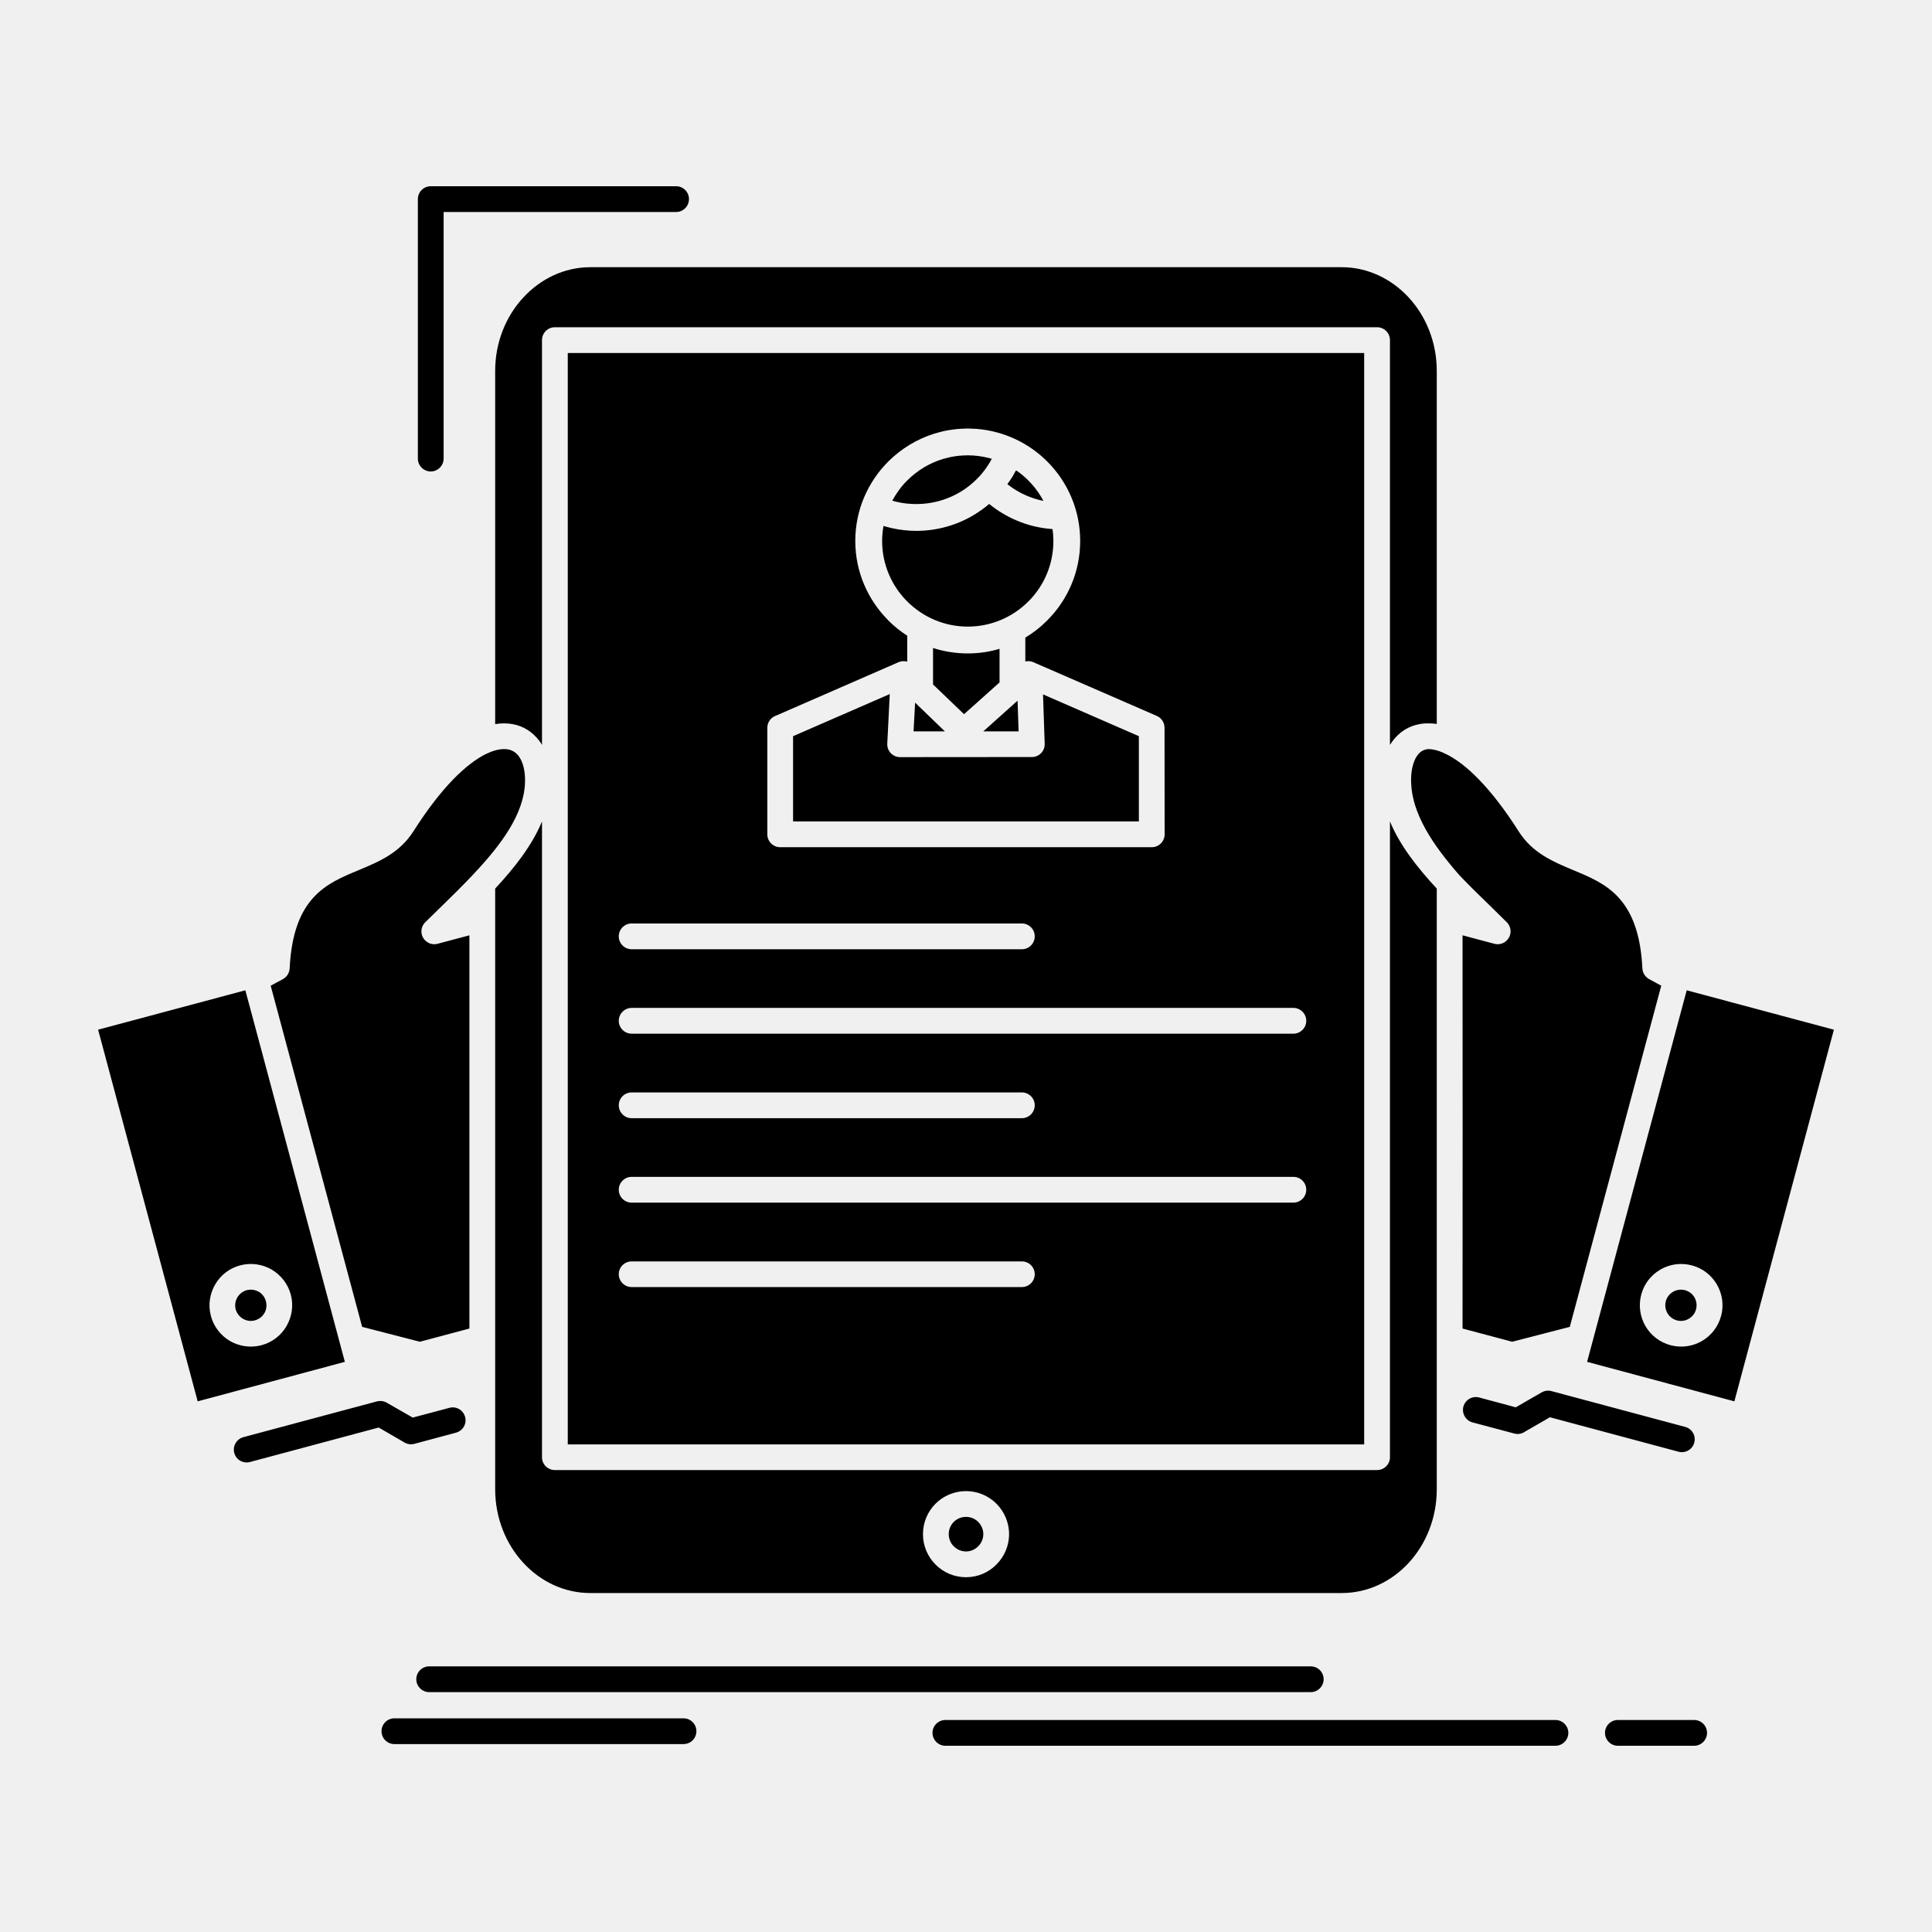
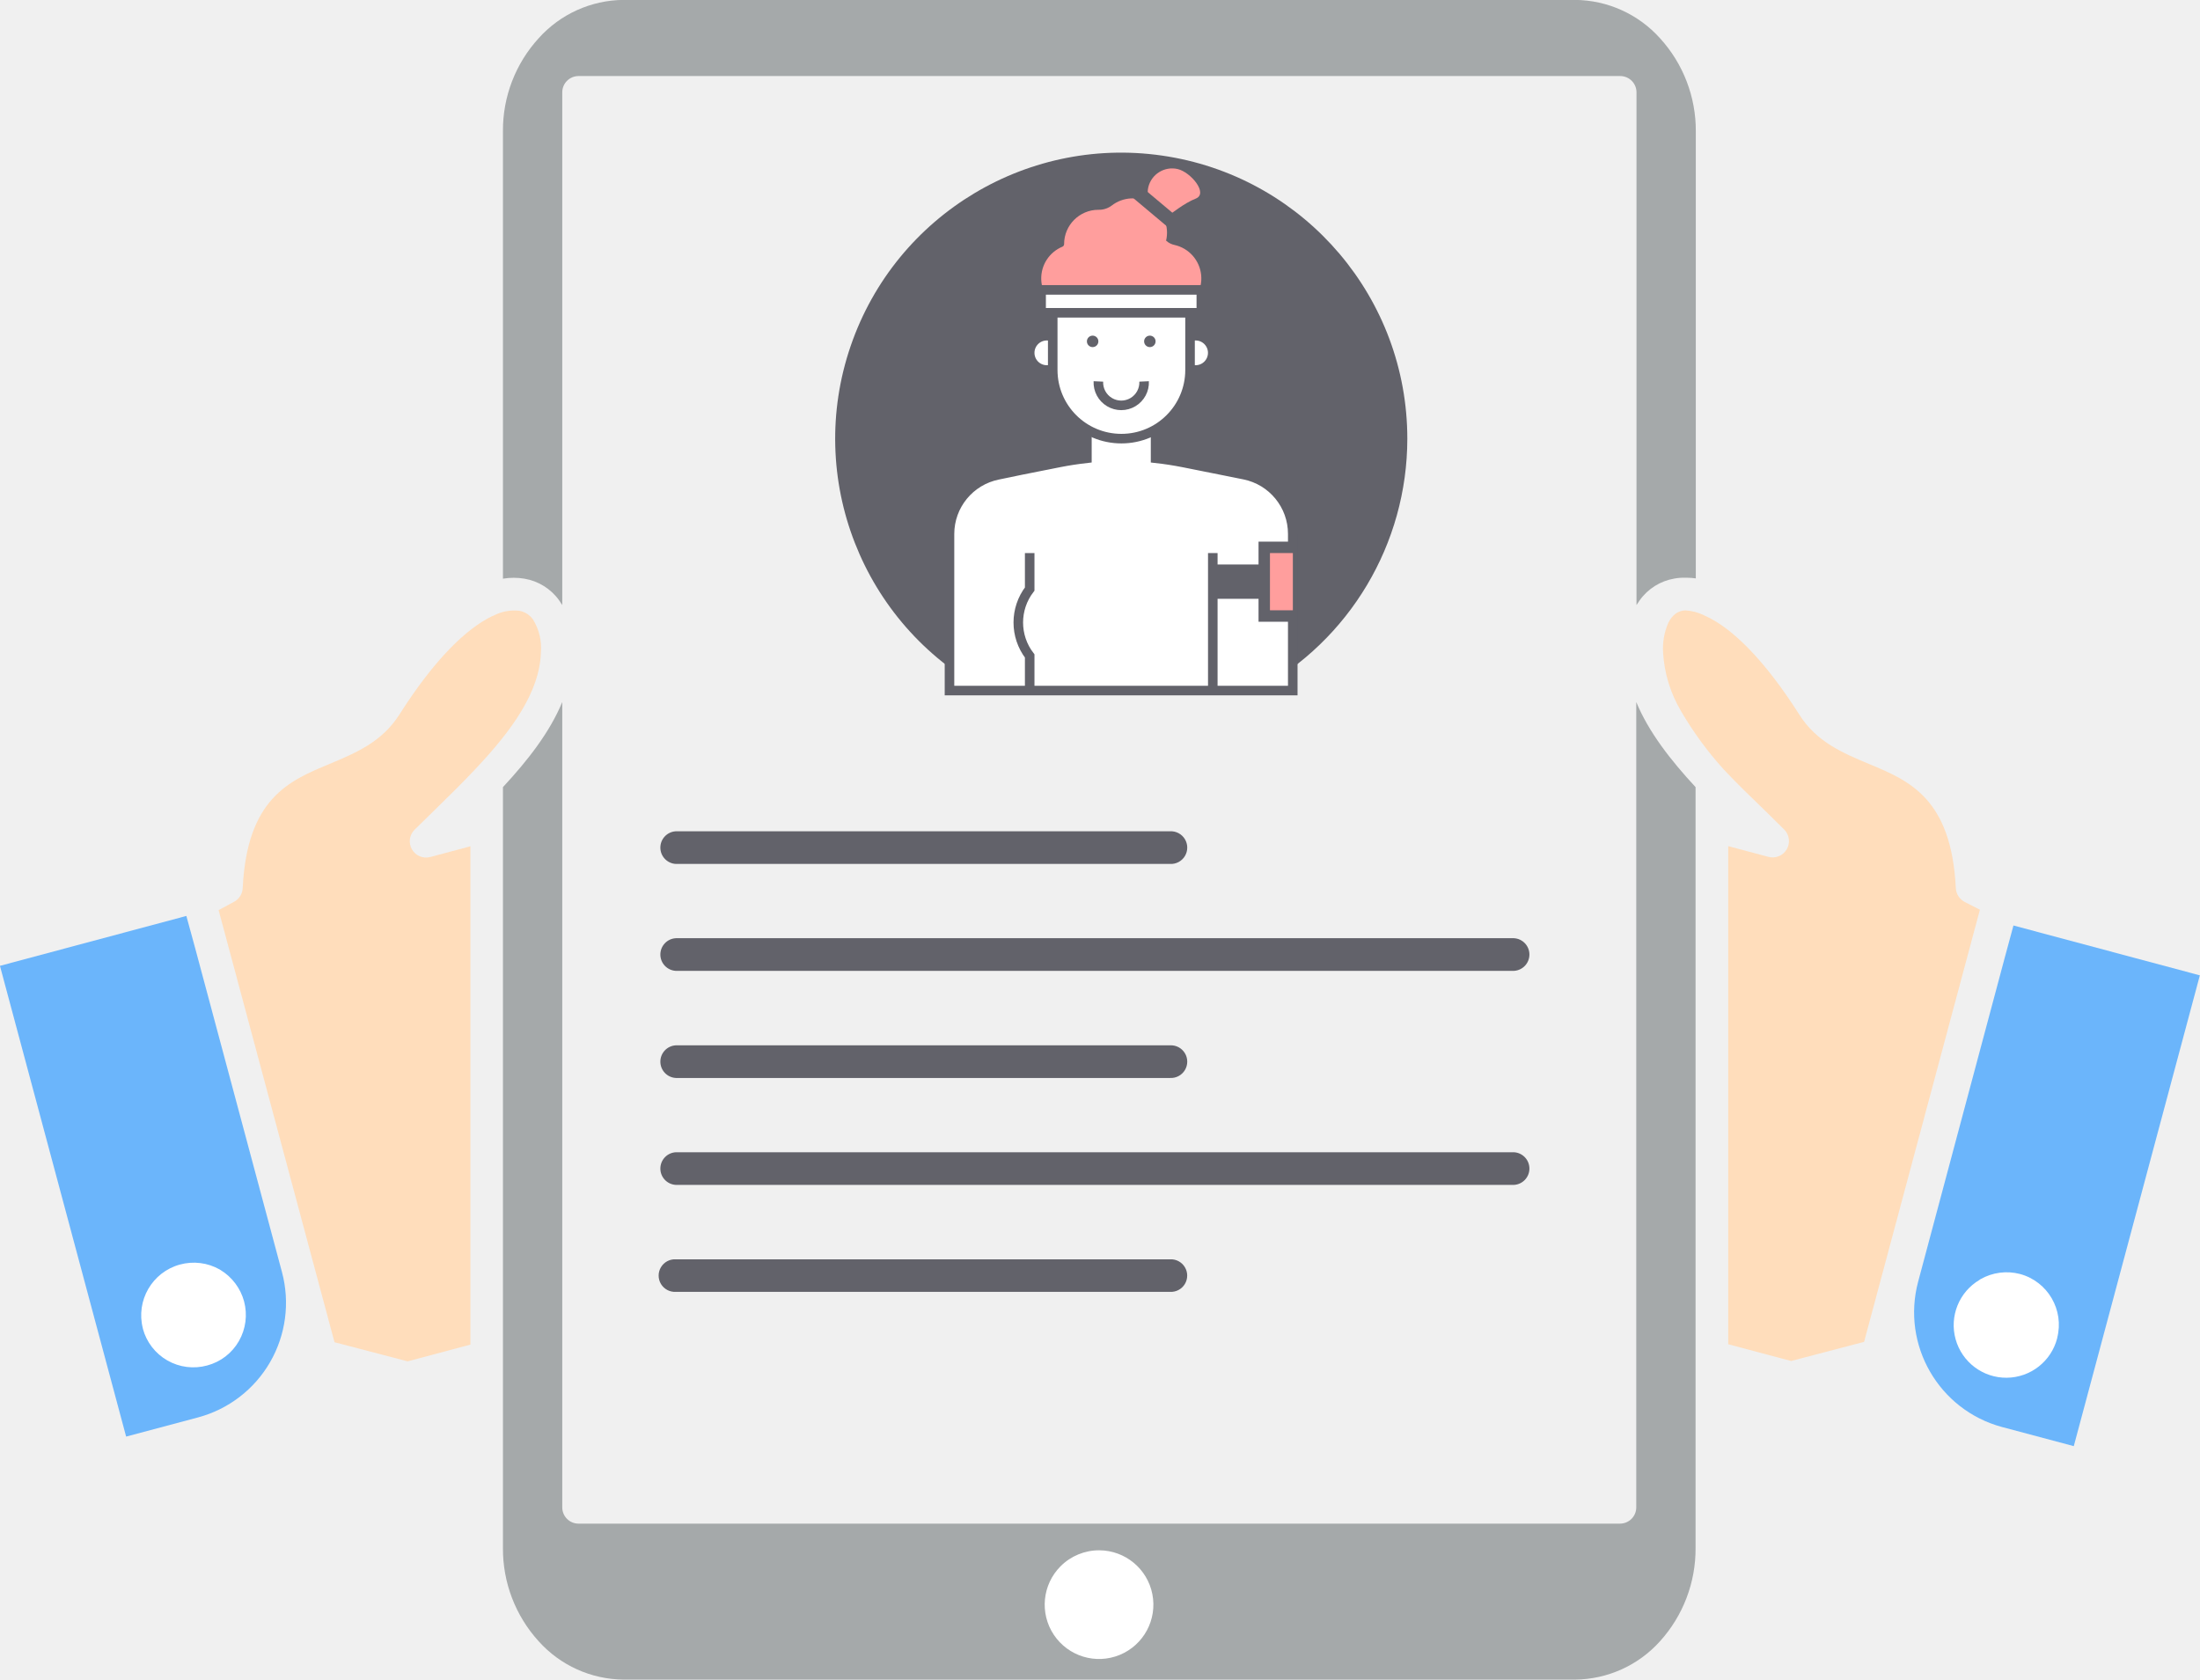
- <svg xmlns="http://www.w3.org/2000/svg" height="512px" style="enable-background:new 0 0 512 512;" version="1.1" viewBox="0 0 512 512" width="512px" xml:space="preserve">
-   <g id="_x32_61_x2C__resume_x2C__employee_x2C__hiring_x2C__hr_x2C__profile">
-     <g>
-       <path d="M271.719,168.973v6.329c0.693-0.167,1.471-0.111,2.138,0.194l0,0    c0.223,0.083,0.443,0.166,0.639,0.277l32.091,13.963c1.275,0.556,2.027,1.832,2.027,3.137l0.025,28.232    c0,1.889-1.526,3.414-3.413,3.414H206.76c-1.86,0-3.415-1.525-3.415-3.414v-28.232c0-1.498,0.972-2.775,2.306-3.219l32.451-14.158    h0.028l0.054-0.027l0,0l0.056-0.027h0.028l0.056-0.029l0,0l0.055-0.027h0.028h0.056l0.026-0.027h0.028l0.056-0.028l0,0h0.056    l0.026-0.027h0.056h0.028l0.028-0.028h0.054l0,0h0.084l0,0l0.054-0.027h0.028h0.028h0.056v-0.027h0.083l0,0h0.056h0.028h0.026    h0.056h0.028h0.056l0,0h0.054h0.028h0.056h0.026h0.028h0.056l0,0h0.083h0.028h0.028h0.056l0,0h0.054l0.028,0.027h0.056h0.028    h0.026l0.056,0.027l0,0h0.056h0.028l0.054,0.028h0.028h0.028l0.055,0.027h0.056h0.028l0,0v-6.856    c-1.804-1.166-3.497-2.525-5.025-4.053l-0.193-0.222c-5.274-5.358-8.551-12.742-8.551-20.849c0-8.217,3.358-15.656,8.744-21.042    c3.36-3.358,7.524-5.913,12.16-7.384h0.055c0.61-0.194,1.249-0.361,1.888-0.527l0.223-0.056h0.054l0.277-0.083l0.279-0.057    l0.111-0.027l0.167-0.027l0.583-0.111l0.277-0.056h0.084l0.193-0.027l0.167-0.028l0.139-0.027l0.251-0.027h0.028l0.305-0.057    h0.026l0.251-0.027l0.139-0.027h0.167l0.195-0.027l0.083-0.027l0.277-0.029h0.028h0.277l0.084-0.027h0.221l0.167-0.027h0.112    h0.249h0.056l0.305-0.028h0.026h0.251h0.139l0.167-0.027h0.221h0.084h0.305h0.083h0.112h0.11h0.083l0,0h0.112l0.111,0.027h0.082    h0.057h0.056h0.11h0.195h0.026h0.084h0.082l0.112,0.028h0.111l0,0h0.082h0.112h0.193v0.027h0.112h0.11h0.082    c7.358,0.555,13.965,3.775,18.85,8.661c5.386,5.386,8.718,12.825,8.718,21.042s-3.332,15.686-8.745,21.07    C275.799,166.168,273.856,167.695,271.719,168.973 M167.397,251.559c-1.888,0-3.415-1.527-3.415-3.414    c0-1.889,1.527-3.415,3.415-3.415h103.405c1.889,0,3.415,1.526,3.415,3.415c0,1.887-1.526,3.414-3.415,3.414H167.397z     M167.397,273.934c-1.888,0-3.415-1.527-3.415-3.415c0-1.86,1.527-3.415,3.415-3.415h175.359c1.888,0,3.415,1.555,3.415,3.415    c0,1.888-1.527,3.415-3.415,3.415H167.397z M167.397,296.335c-1.888,0-3.415-1.554-3.415-3.414c0-1.888,1.527-3.415,3.415-3.415    h103.405c1.889,0,3.415,1.527,3.415,3.415c0,1.86-1.526,3.414-3.415,3.414H167.397z M167.397,318.71    c-1.888,0-3.415-1.526-3.415-3.415c0-1.887,1.527-3.414,3.415-3.414h175.359c1.888,0,3.415,1.527,3.415,3.414    c0,1.889-1.527,3.415-3.415,3.415H167.397z M167.397,341.085c-1.888,0-3.415-1.527-3.415-3.415c0-1.859,1.527-3.387,3.415-3.387    h103.405c1.889,0,3.415,1.527,3.415,3.387c0,1.888-1.526,3.415-3.415,3.415H167.397z M259.227,403.322    c-0.806-0.832-1.971-1.332-3.22-1.332c-1.277,0-2.415,0.5-3.248,1.332c-0.833,0.833-1.332,1.972-1.332,3.248    c0,1.249,0.498,2.416,1.332,3.22c0.833,0.833,1.971,1.361,3.248,1.361c1.249,0,2.414-0.528,3.22-1.361    c0.834-0.804,1.36-1.971,1.36-3.22C260.587,405.294,260.061,404.155,259.227,403.322z M383.064,199.758    c-0.223-0.083-0.417-0.166-0.584-0.277c-1.442-0.639-2.748-0.943-3.885-0.971c-0.723,0.027-1.416,0.277-1.944,0.638    c-0.639,0.444-1.165,1.11-1.581,1.943c-0.777,1.583-1.195,3.72-1.111,6.246c0.111,4.164,1.555,8.245,3.747,12.241    c2.304,4.193,5.47,8.246,8.938,12.242c2.805,2.971,5.831,5.886,8.801,8.773l3.858,3.803c1.333,1.332,1.36,3.47,0.028,4.803    c-0.889,0.916-2.138,1.221-3.303,0.916l-8.44-2.249c0.028,34.728,0.028,69.456,0,104.211l13.159,3.499l15.268-3.943l24.235-90.414    l-3.221-1.748c-1.082-0.611-1.721-1.693-1.777-2.832c-0.916-18.794-9.772-22.486-18.044-25.928    c-5.635-2.36-11.076-4.608-14.74-10.383C395.057,208.67,388.395,202.313,383.064,199.758z M436.03,351.383    c-1.388-2.441-1.86-5.385-1.083-8.299c0.75-2.859,2.582-5.137,4.941-6.552l0.167-0.111c2.415-1.388,5.386-1.86,8.3-1.083    c2.943,0.777,5.247,2.666,6.663,5.108c1.388,2.415,1.86,5.357,1.11,8.245l-0.027,0.055c-0.777,2.915-2.666,5.246-5.108,6.662    c-2.415,1.389-5.386,1.86-8.3,1.083C439.778,355.714,437.446,353.826,436.03,351.383z M446.996,262.44l-24.902,92.885l-1.498,5.58    l39.031,10.466l26.372-98.493L446.996,262.44z M129.532,199.48c-0.193,0.111-0.388,0.194-0.583,0.25    c-5.329,2.582-11.992,8.939-19.404,20.598c-3.692,5.774-9.105,8.022-14.768,10.383c-8.273,3.441-17.1,7.134-18.016,25.928    c-0.056,1.139-0.695,2.221-1.778,2.832l-3.248,1.748l24.235,90.414l15.296,3.943l13.131-3.499V247.866l-8.44,2.249    c-1.137,0.305-2.415,0-3.303-0.916c-1.305-1.333-1.305-3.471,0.055-4.803l3.858-3.775c2.915-2.859,5.857-5.719,8.634-8.661    c0.084-0.11,0.194-0.222,0.305-0.333c7.386-7.828,13.382-15.935,13.631-24.318c0.083-2.914-0.5-5.302-1.637-6.884    c-0.723-0.972-1.722-1.638-2.915-1.833C133.197,198.37,131.504,198.62,129.532,199.48z M143.635,197.398V90.134    c0-1.888,1.526-3.414,3.415-3.414h217.887c1.888,0,3.415,1.526,3.415,3.414v107.265c0.223-0.333,0.443-0.666,0.666-0.971    c1.776-2.416,4.247-4.025,7.273-4.553c0.777-0.14,1.582-0.195,2.415-0.167h0.056h0.027h0.027h0.028h0.056h0.027    c0.584,0,1.223,0.056,1.833,0.139V98.322c0-7.633-2.86-14.545-7.468-19.514c-4.552-4.914-10.827-7.996-17.711-7.996h-199.15    c-6.912,0-13.159,3.082-17.711,7.996c-4.636,4.969-7.496,11.881-7.496,19.514v93.58c1.611-0.277,3.109-0.25,4.498-0.027    c3.027,0.527,5.496,2.137,7.273,4.553C143.219,196.732,143.44,197.065,143.635,197.398z M256.007,395.16    c3.138,0,5.996,1.277,8.051,3.332c2.053,2.054,3.358,4.914,3.358,8.078c0,3.137-1.306,5.995-3.358,8.051    c-2.055,2.082-4.913,3.358-8.051,3.358c-3.166,0-6.024-1.276-8.079-3.358c-2.053-2.056-3.331-4.914-3.331-8.051    c0-3.164,1.277-6.024,3.331-8.078C249.983,396.438,252.841,395.16,256.007,395.16z M131.225,354.492v0.084v0.11v0.056v39.919    c0,7.634,2.86,14.546,7.496,19.544c4.552,4.913,10.799,7.966,17.711,7.966h199.15c6.884,0,13.159-3.053,17.711-7.966    c4.607-4.998,7.468-11.91,7.468-19.544v-39.919v-0.056V243.425v-7.938c-5.22-5.637-9.8-11.494-12.409-17.795v168.503    c0,1.859-1.527,3.387-3.415,3.387H147.049c-1.888,0-3.415-1.527-3.415-3.387V217.691c-2.609,6.301-7.163,12.158-12.41,17.795    v7.938v0.083v0.084V354.492z M77.066,343.084c0.777,2.914,0.277,5.857-1.111,8.299c-1.388,2.443-3.748,4.331-6.635,5.108    c-2.915,0.777-5.885,0.306-8.328-1.083c-2.415-1.416-4.331-3.747-5.108-6.662v-0.055c-0.777-2.888-0.277-5.83,1.111-8.245    c1.388-2.442,3.72-4.331,6.635-5.108s5.885-0.305,8.328,1.083l0.167,0.111C74.457,337.947,76.289,340.225,77.066,343.084z     M66.85,269.242l-1.832-6.802l-39.017,10.438l26.386,98.493l39.003-10.466L66.85,269.242z M70.07,347.996    c0.528-0.916,0.695-2.053,0.39-3.164c-0.279-1.055-0.944-1.916-1.778-2.442l-0.139-0.056c-0.888-0.527-1.971-0.694-3.053-0.445    l-0.112,0.029c-1.083,0.305-1.971,1.026-2.497,1.943c-0.5,0.859-0.695,1.971-0.444,3.053l0.026,0.084    c0.305,1.082,1.028,1.971,1.944,2.498s2.027,0.721,3.136,0.416C68.654,349.606,69.542,348.885,70.07,347.996z M236.464,132.69    l1.415,0.36c1.555,0.361,3.222,0.527,4.941,0.527c4.887,0,9.411-1.526,13.103-4.136c1.249-0.889,2.388-1.888,3.442-2.998    l0.277-0.278v-0.027l0.057-0.056l0.027-0.056l0.055-0.027l0.057-0.056v-0.028l0.027-0.027l0.055-0.055l0.028-0.057h0.027    l0.028-0.055l0.057-0.056l0,0l0.026-0.028l0.056-0.055l0.028-0.057h0.028l0.026-0.055l0.056-0.056l0,0l0.028-0.056l0.056-0.056    l0.026-0.027v-0.028l0.057-0.055l0.028-0.028l0,0c0.666-0.805,1.249-1.665,1.804-2.581l0.556-1    c-1.555-0.444-3.165-0.75-4.83-0.859l0,0h-0.085l0,0l-0.221-0.029h-0.028h-0.056h-0.026h-0.085l0,0h-0.054h-0.057h-0.027h-0.083    l0,0H257.2l0,0h-0.083h-0.027h-0.057l-0.054-0.027h-0.028h-0.056h-0.028h-0.083l0,0H256.7h-0.026h-0.028h-0.084l0,0h-0.083h-0.251    h-0.054h-0.167l-0.11,0.027h-0.112h-0.193h-0.028h-0.223h-0.028l-0.221,0.029h-0.084h-0.139l-0.139,0.026h-0.083h-0.195h-0.028    l-0.221,0.028h-0.056l-0.167,0.027l-0.111,0.027h-0.112l-0.165,0.028h-0.056l-0.223,0.028h-0.026l-0.195,0.027l-0.084,0.027    h-0.139l-0.139,0.028l-0.056,0.027l-0.221,0.028l0,0l-0.223,0.027l-0.055,0.027l-0.556,0.111h-0.026    c-0.446,0.111-0.861,0.223-1.277,0.333h-0.056l-0.167,0.056l-0.111,0.027c-3.636,1.083-6.912,3.082-9.549,5.719    C238.851,128.887,237.519,130.719,236.464,132.69z M262.142,133.551c-0.667,0.583-1.389,1.139-2.109,1.638    c-4.859,3.47-10.827,5.497-17.212,5.497c-2.166,0-4.331-0.25-6.468-0.723c-0.749-0.166-1.47-0.36-2.22-0.582    c-0.223,1.305-0.361,2.637-0.361,3.969c0,6.191,2.499,11.826,6.496,15.879l0.167,0.167c4.108,4.108,9.772,6.662,16.045,6.662    c6.245,0,11.936-2.554,16.045-6.662c4.107-4.081,6.635-9.771,6.635-16.046c0-1.055-0.084-2.109-0.223-3.137    c-3.359-0.222-6.607-1.027-9.578-2.304C266.749,136.799,264.307,135.327,262.142,133.551z M268.109,126.639    c-0.306,0.443-0.583,0.916-0.916,1.332l-0.221,0.361c1.581,1.221,3.302,2.276,5.162,3.053c1.388,0.584,2.86,1.056,4.387,1.361    c-1.055-1.999-2.416-3.831-3.997-5.414c-1-0.999-2.083-1.915-3.248-2.692l-0.223,0.36l-0.139,0.25l-0.139,0.25l-0.139,0.25    l-0.277,0.5L268.109,126.639z M260.587,193.817h9.354l-0.277-8.134L260.587,193.817z M242.515,186.211l-0.416,7.606h8.3    L242.515,186.211z M276.411,184.019l0.444,13.103c0.054,1.888-1.417,3.442-3.276,3.498l-35.062,0.027    c-1.86,0-3.387-1.527-3.387-3.414l0.667-13.297l-25.623,11.159v22.597h91.637v-22.597L276.411,184.019z M264.89,180.854v-8.911    c-2.664,0.806-5.496,1.222-8.411,1.222c-3.22,0-6.301-0.5-9.216-1.443v9.66l8.216,7.885L264.89,180.854z M449.051,347.996    c0.526-0.916,0.721-2.053,0.416-3.164c-0.277-1.055-0.944-1.916-1.805-2.442l-0.14-0.056c-0.86-0.527-1.942-0.694-3.025-0.445    l-0.11,0.029c-1.111,0.305-1.999,1.026-2.527,1.943c-0.5,0.859-0.693,1.971-0.416,3.053l0.028,0.084    c0.277,1.082,0.999,1.971,1.915,2.498s2.055,0.721,3.165,0.416C447.635,349.606,448.522,348.885,449.051,347.996z     M390.227,376.951c-1.805-0.5-2.887-2.36-2.415-4.192c0.5-1.805,2.36-2.888,4.164-2.415l9.716,2.609l6.884-3.97    c0.806-0.444,1.722-0.556,2.556-0.333l35.449,9.494c1.832,0.472,2.914,2.359,2.414,4.164c-0.472,1.832-2.359,2.887-4.164,2.414    l-34.089-9.133l-6.689,3.859c-0.777,0.527-1.777,0.721-2.776,0.443L390.227,376.951z M113.737,448.433    c-1.888,0-3.415-1.555-3.415-3.414c0-1.889,1.527-3.415,3.415-3.415h233.628c1.888,0,3.414,1.526,3.414,3.415    c0,1.859-1.526,3.414-3.414,3.414H113.737z M250.538,462.646c-1.886,0-3.415-1.554-3.415-3.414c0-1.888,1.529-3.415,3.415-3.415    h161.675c1.858,0,3.413,1.527,3.413,3.415c0,1.86-1.555,3.414-3.413,3.414H250.538z M428.757,462.646    c-1.888,0-3.415-1.554-3.415-3.414c0-1.888,1.527-3.415,3.415-3.415h20.21c1.888,0,3.414,1.527,3.414,3.415    c0,1.86-1.526,3.414-3.414,3.414H428.757z M104.521,462.201c-1.888,0-3.415-1.527-3.415-3.413c0-1.889,1.527-3.415,3.415-3.415    h76.618c1.887,0,3.413,1.526,3.413,3.415c0,1.886-1.526,3.413-3.413,3.413H104.521z M119.094,373.092    c1.804-0.5,3.692,0.583,4.164,2.415c0.5,1.805-0.583,3.664-2.415,4.164l-11.049,2.97c-0.999,0.25-1.999,0.057-2.776-0.471    l-6.661-3.859l-34.09,9.133c-1.832,0.5-3.692-0.583-4.192-2.415c-0.472-1.804,0.61-3.664,2.415-4.164l35.449-9.493    c0.833-0.195,1.75-0.111,2.555,0.36l6.884,3.942L119.094,373.092z M179.167,49.354c1.888,0,3.415,1.526,3.415,3.414    s-1.526,3.415-3.415,3.415h-61.599v65.347c0,1.86-1.527,3.415-3.415,3.415c-1.888,0-3.415-1.555-3.415-3.415V52.769    c0-1.888,1.527-3.414,3.415-3.414H179.167z M361.521,93.549H150.464V382.78h211.058V93.549z" style="fill-rule:evenodd;clip-rule:evenodd;" />
+ <svg xmlns="http://www.w3.org/2000/svg" viewBox="0 0 460.3 351.36">
+   <defs>
+     <style>.cls-1,.cls-7{fill:#62626a;}.cls-1,.cls-2,.cls-3,.cls-4,.cls-5,.cls-6{fill-rule:evenodd;}.cls-3{fill:#fdb;}.cls-4{fill:#a5a9aa;}.cls-5{fill:#6bb5fb;}.cls-6,.cls-8{fill:#fff;}.cls-8{stroke:#62626a;stroke-miterlimit:10;stroke-width:2px;}.cls-9{fill:#ff9e9d;}</style>
+   </defs>
+   <g id="Capa_1" data-name="Capa 1">
+     <path class="cls-1" d="M167.41,247.77a3.42,3.42,0,0,1,0-6.83h103.4a3.42,3.42,0,1,1,0,6.83Z" transform="translate(-26.01 -67.02)" />
+     <path class="cls-1" d="M167.41,270.14a3.42,3.42,0,0,1,0-6.83H342.77a3.42,3.42,0,0,1,0,6.83Z" transform="translate(-26.01 -67.02)" />
+     <path class="cls-1" d="M167.41,292.55a3.42,3.42,0,0,1,0-6.83h103.4a3.42,3.42,0,1,1,0,6.83Z" transform="translate(-26.01 -67.02)" />
+     <path class="cls-1" d="M167.41,314.92a3.42,3.42,0,0,1,0-6.83H342.77a3.42,3.42,0,0,1,0,6.83Z" transform="translate(-26.01 -67.02)" />
+     <path class="cls-1" d="M167.41,337.3a3.41,3.41,0,1,1,0-6.81h103.4a3.41,3.41,0,1,1,0,6.81Z" transform="translate(-26.01 -67.02)" />
+     <path class="cls-2" d="M259.24,399.53A4.5,4.5,0,0,0,256,398.2a4.54,4.54,0,0,0-4.58,4.58,4.48,4.48,0,0,0,1.33,3.22,4.58,4.58,0,0,0,3.25,1.36,4.64,4.64,0,0,0,4.58-4.58A4.6,4.6,0,0,0,259.24,399.53Z" transform="translate(-26.01 -67.02)" />
+     <path class="cls-3" d="M383.08,196a2.7,2.7,0,0,1-.59-.28,10.35,10.35,0,0,0-3.88-1,3.8,3.8,0,0,0-1.95.64,5.07,5.07,0,0,0-1.58,1.94,13.47,13.47,0,0,0-1.11,6.25,27.2,27.2,0,0,0,3.75,12.24A72.61,72.61,0,0,0,386.66,228c2.8,3,5.83,5.89,8.8,8.77l3.86,3.81a3.42,3.42,0,0,1-3.28,5.72l-8.44-2.25q0,52.08,0,104.21l13.16,3.5,15.27-4,24.23-90.41L437,255.68a3.47,3.47,0,0,1-1.78-2.83c-.91-18.79-9.77-22.49-18-25.93-5.63-2.36-11.08-4.61-14.74-10.38C395.07,204.88,388.41,198.52,383.08,196Z" transform="translate(-26.01 -67.02)" />
+     <path class="cls-3" d="M129.54,195.69a2.67,2.67,0,0,1-.58.25c-5.33,2.58-12,8.94-19.4,20.6-3.69,5.77-9.11,8-14.77,10.38-8.27,3.44-17.1,7.14-18,25.93A3.43,3.43,0,0,1,75,255.68l-3.25,1.75L96,347.84l15.3,4,13.13-3.5V244.08L116,246.33a3.41,3.41,0,0,1-3.25-5.72l3.86-3.78c2.91-2.86,5.86-5.72,8.63-8.66.09-.11.2-.22.31-.33,7.38-7.83,13.38-15.94,13.63-24.32a11.31,11.31,0,0,0-1.64-6.88,4.51,4.51,0,0,0-2.91-1.84A9.22,9.22,0,0,0,129.54,195.69Z" transform="translate(-26.01 -67.02)" />
+     <path class="cls-4" d="M143.65,193.61V86.34a3.41,3.41,0,0,1,3.41-3.41H365a3.41,3.41,0,0,1,3.41,3.41V193.61c.23-.33.45-.67.67-1a11.23,11.23,0,0,1,7.27-4.55,11.36,11.36,0,0,1,2.42-.17h.22a12.85,12.85,0,0,1,1.83.14V94.53A28.68,28.68,0,0,0,373.31,75a24.17,24.17,0,0,0-17.72-8H156.44a24.11,24.11,0,0,0-17.71,8,28.56,28.56,0,0,0-7.49,19.51v93.58a13.6,13.6,0,0,1,4.5,0,11.23,11.23,0,0,1,7.27,4.55C143.23,192.94,143.45,193.28,143.65,193.61Z" transform="translate(-26.01 -67.02)" />
+     <path class="cls-4" d="M131.24,350.7v40.17a28.7,28.7,0,0,0,7.49,19.55,24.11,24.11,0,0,0,17.71,8H355.59a24.17,24.17,0,0,0,17.72-8,28.82,28.82,0,0,0,7.46-19.55V231.7c-5.22-5.64-9.8-11.5-12.41-17.8V382.41a3.4,3.4,0,0,1-3.41,3.38H147.06a3.4,3.4,0,0,1-3.41-3.38V213.9c-2.61,6.3-7.17,12.16-12.41,17.8v119Z" transform="translate(-26.01 -67.02)" />
+     <path class="cls-5" d="M66.86,265.45,65,258.65,26,269.09,52.4,367.58l15-4A24.83,24.83,0,0,0,85,333.14Z" transform="translate(-26.01 -67.02)" />
+     <path class="cls-2" d="M437,261.09" transform="translate(-26.01 -67.02)" />
+     <path class="cls-6" d="M70.08,344.21a4.23,4.23,0,0,0-1.39-5.61l-.13-.05a4.14,4.14,0,0,0-3.06-.45l-.11,0a4.19,4.19,0,0,0-2.5,1.94,4.23,4.23,0,0,0-.44,3.05l0,.09a4.19,4.19,0,0,0,1.94,2.5,4.1,4.1,0,0,0,3.14.41A4.21,4.21,0,0,0,70.08,344.21Z" transform="translate(-26.01 -67.02)" />
+     <path class="cls-6" d="M256,391.37a11.37,11.37,0,1,1-8.08,3.33A11.38,11.38,0,0,1,256,391.37Z" transform="translate(-26.01 -67.02)" />
+     <path id="gordomanga" class="cls-6" d="M77.08,339.3A11,11,0,0,1,76,347.59a10.84,10.84,0,0,1-6.64,5.11A10.93,10.93,0,0,1,55.9,345v-.06a11,11,0,0,1,7.74-13.35A11,11,0,0,1,72,332.63l.17.11A11.07,11.07,0,0,1,77.08,339.3Z" transform="translate(-26.01 -67.02)" />
+     <path class="cls-5" d="M427.34,335.16a24.86,24.86,0,0,0,17.56,30.42l15,4,26.38-98.5-39-10.43-1.84,6.8Z" transform="translate(-26.01 -67.02)" />
+     <path id="gordomanga-2" data-name="gordomanga" class="cls-6" d="M440.19,334.77l.17-.11a11.07,11.07,0,0,1,8.32-1.09,11,11,0,0,1,7.75,13.36V347a11,11,0,1,1-16.24-12.21Z" transform="translate(-26.01 -67.02)" />
+   </g>
+   <g id="Capa_2" data-name="Capa 2">
+     <g id="Layer_2" data-name="Layer 2">
+       <g id="Layer_1-2" data-name="Layer 1-2">
+         <path id="Fondo" class="cls-7" d="M320.46,158.79a59.91,59.91,0,0,1-31.4,52.67H232.15a59.85,59.85,0,1,1,88.31-52.67Z" transform="translate(-26.01 -67.02)" />
+         <path class="cls-8" d="M273.49,163.78q-2.87-.57-5.79-.89V154H253.34v8.88c-1.94.22-3.87.51-5.79.89l-8,1.59a13.07,13.07,0,0,0,12.82,10.54h17a13.06,13.06,0,0,0,12.79-10.4Z" transform="translate(-26.01 -67.02)" />
+         <path class="cls-8" d="M286.37,166.34l-4.13-.83-8.66-1.73q-2.88-.57-5.79-.89V151.61H253.42v11.28c-1.94.22-3.87.51-5.79.89l-8,1.59-4.82,1a12.62,12.62,0,0,0-10.14,12.39v32.74h71.82V178.72A12.63,12.63,0,0,0,286.37,166.34Z" transform="translate(-26.01 -67.02)" />
+         <path class="cls-8" d="M241.45,182.73v7.53a11.47,11.47,0,0,0,0,14v7.18" transform="translate(-26.01 -67.02)" />
+         <rect class="cls-7" x="253.74" y="118.1" width="16.76" height="7.18" />
+         <rect class="cls-7" x="263.32" y="113.32" width="7.18" height="16.76" />
+         <path class="cls-8" d="M279.76,182.73v28.73" transform="translate(-26.01 -67.02)" />
+         <circle class="cls-8" cx="250.15" cy="73.82" r="3.59" />
+         <circle class="cls-8" cx="219.03" cy="73.82" r="3.59" />
+         <path class="cls-8" d="M275,130.06v14.37a14.36,14.36,0,0,1-14.36,14.36h0a14.36,14.36,0,0,1-14.37-14.36V130.06" transform="translate(-26.01 -67.02)" />
+         <path class="cls-8" d="M265.39,146.82h0a4.79,4.79,0,1,1-9.57,0" transform="translate(-26.01 -67.02)" />
+         <circle class="cls-7" cx="240.58" cy="71.42" r="1.2" />
+         <circle class="cls-7" cx="228.61" cy="71.42" r="1.2" />
+         <rect class="cls-9" x="265.71" y="115.71" width="4.79" height="11.97" />
+         <path class="cls-9" d="M276.22,108.56c-2.54,1-4.93,3.07-6.16,3.8-2.43,1.45-4.45-3.41-3.8-6.16a5.13,5.13,0,0,1,6.16-3.81C275.18,103.05,278.84,107.49,276.22,108.56Z" transform="translate(-26.01 -67.02)" />
+         <path class="cls-9" d="M270.11,117.47l-.12-.11a7.18,7.18,0,0,0-11.4-7.32,4.43,4.43,0,0,1-2.76.87h0a7.18,7.18,0,0,0-7.18,7.18h0a.58.58,0,0,1-.35.54,7.18,7.18,0,1,0,8.26,11.23,7.18,7.18,0,0,0,5.25-.75,7.11,7.11,0,0,0,3,.93,7.18,7.18,0,1,0,6.94-11.77A3.71,3.71,0,0,1,270.11,117.47Z" transform="translate(-26.01 -67.02)" />
+         <rect class="cls-8" x="217.83" y="60.65" width="33.52" height="4.79" />
+         <rect class="cls-7" x="266.09" y="105.55" width="2.91" height="9.44" transform="translate(-14.92 177.32) rotate(-50)" />
+       </g>
    </g>
  </g>
-   <g id="Layer_1" />
</svg>
